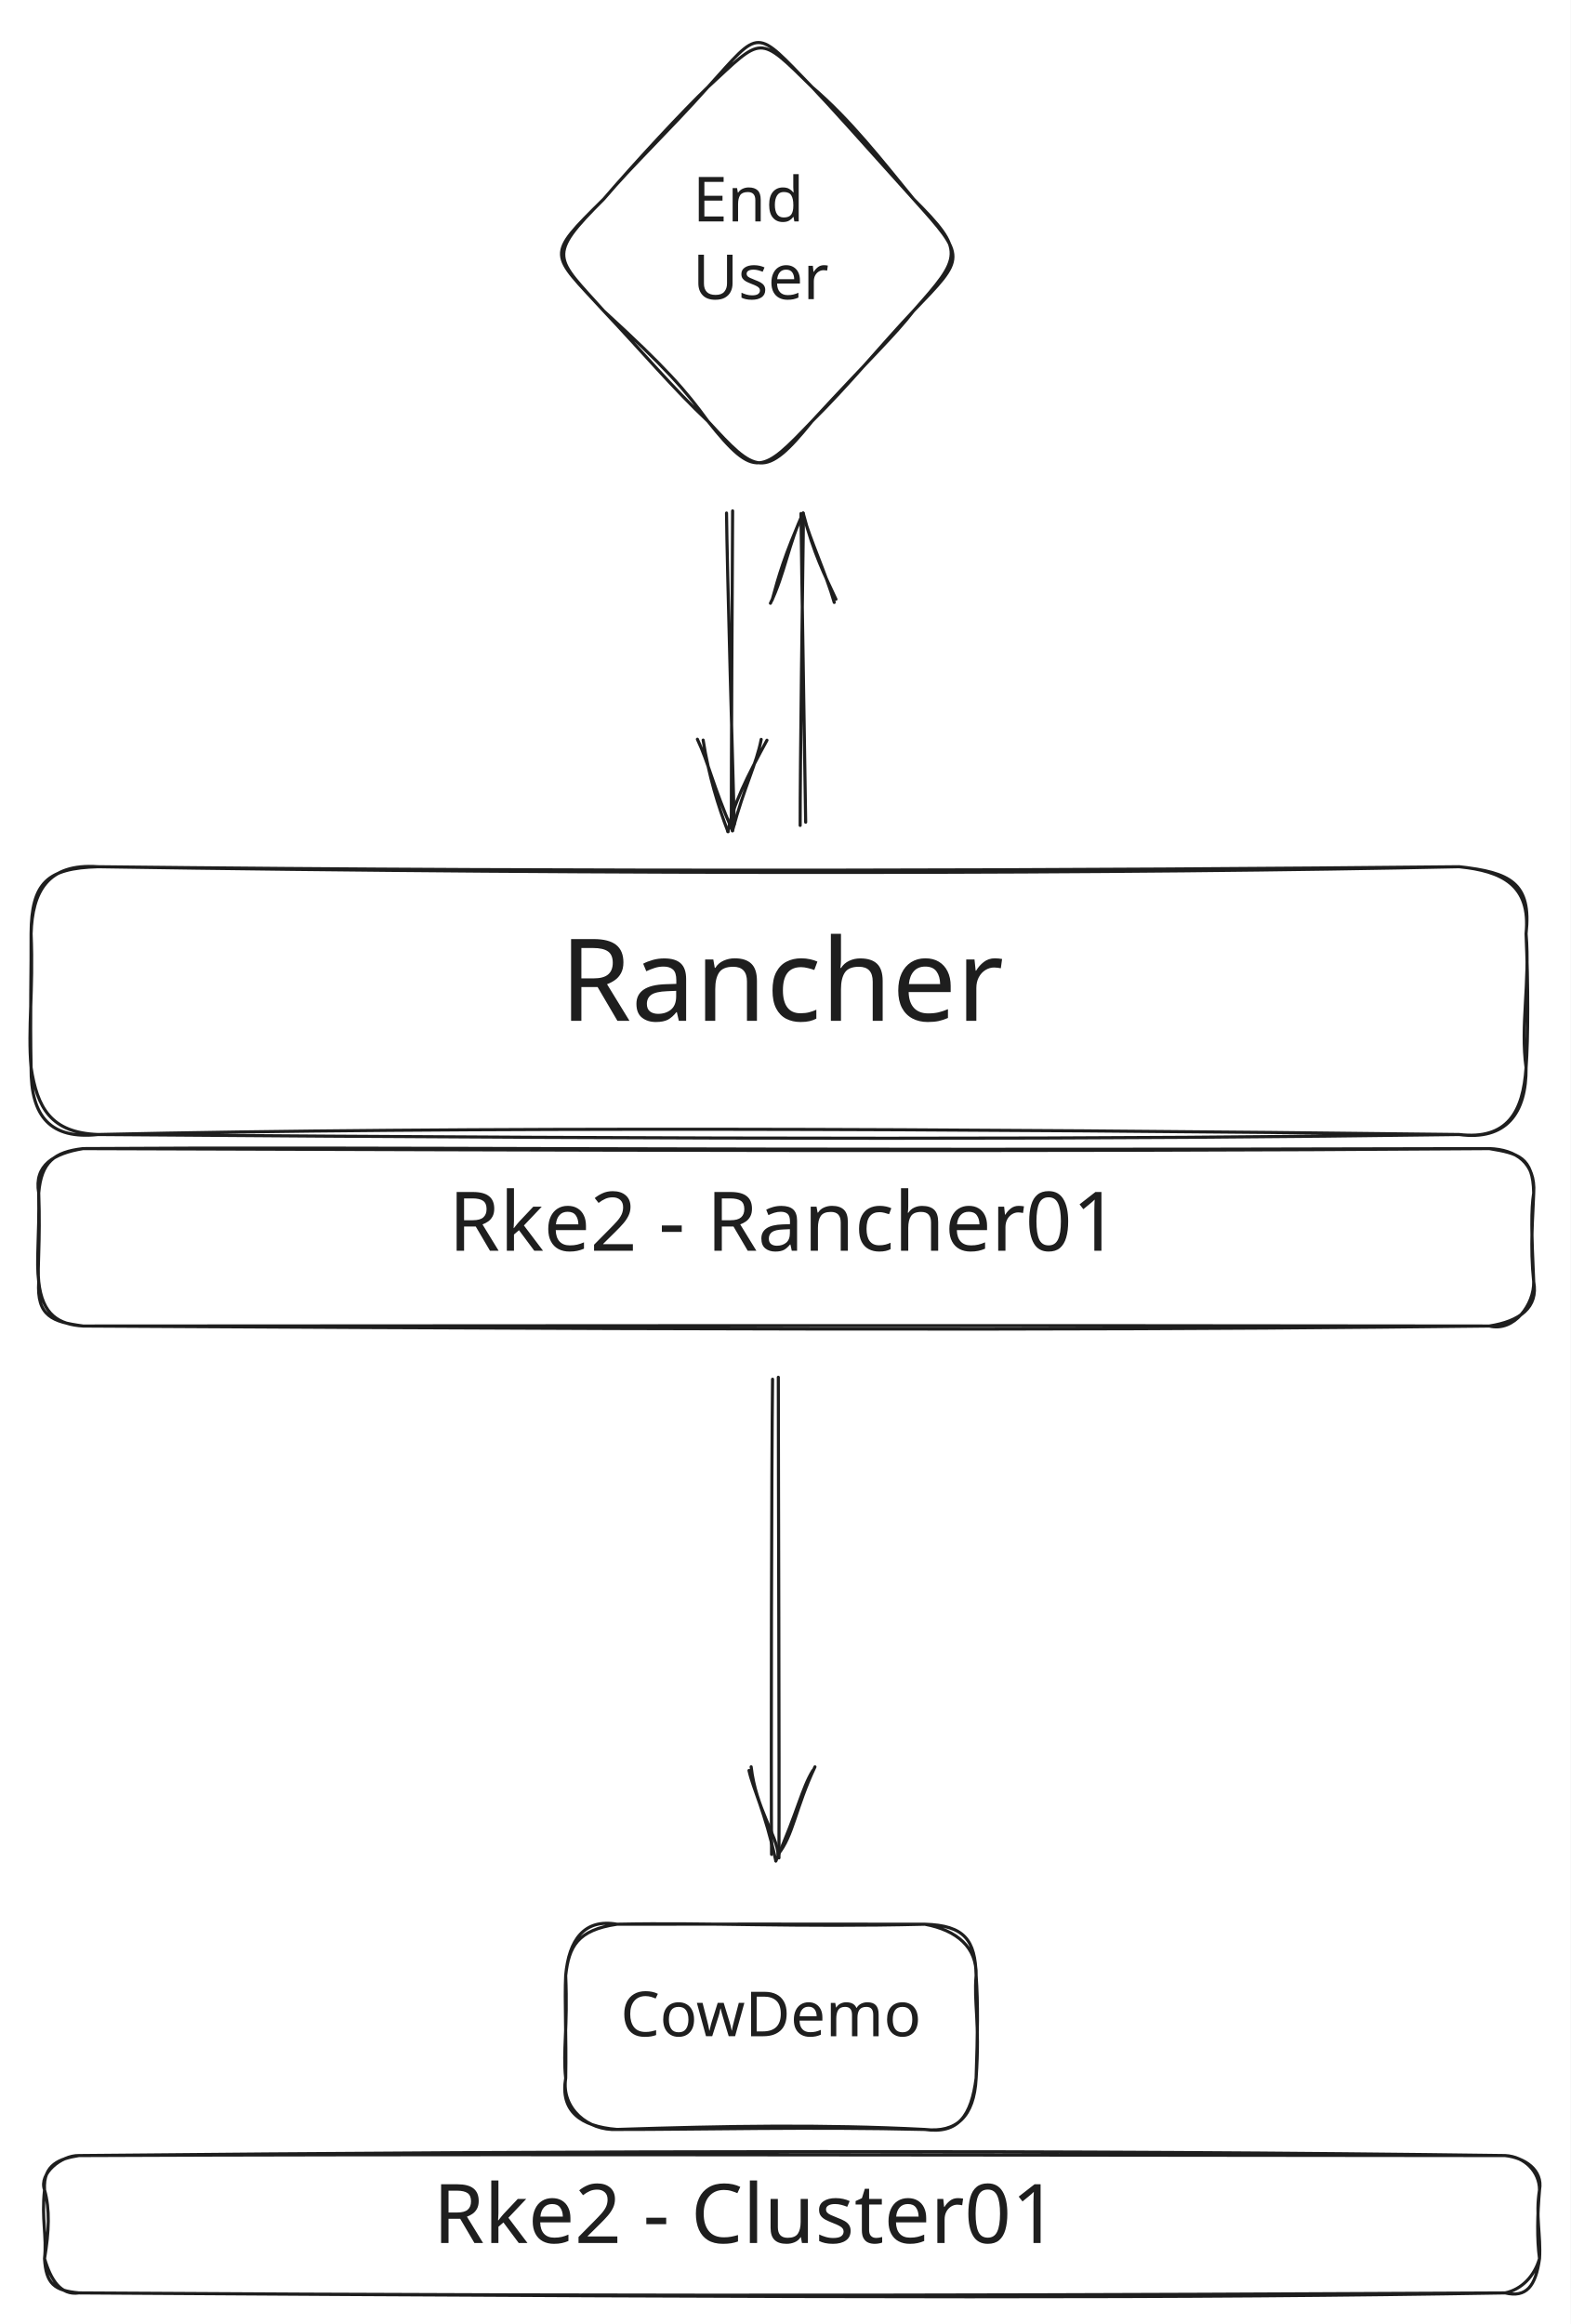
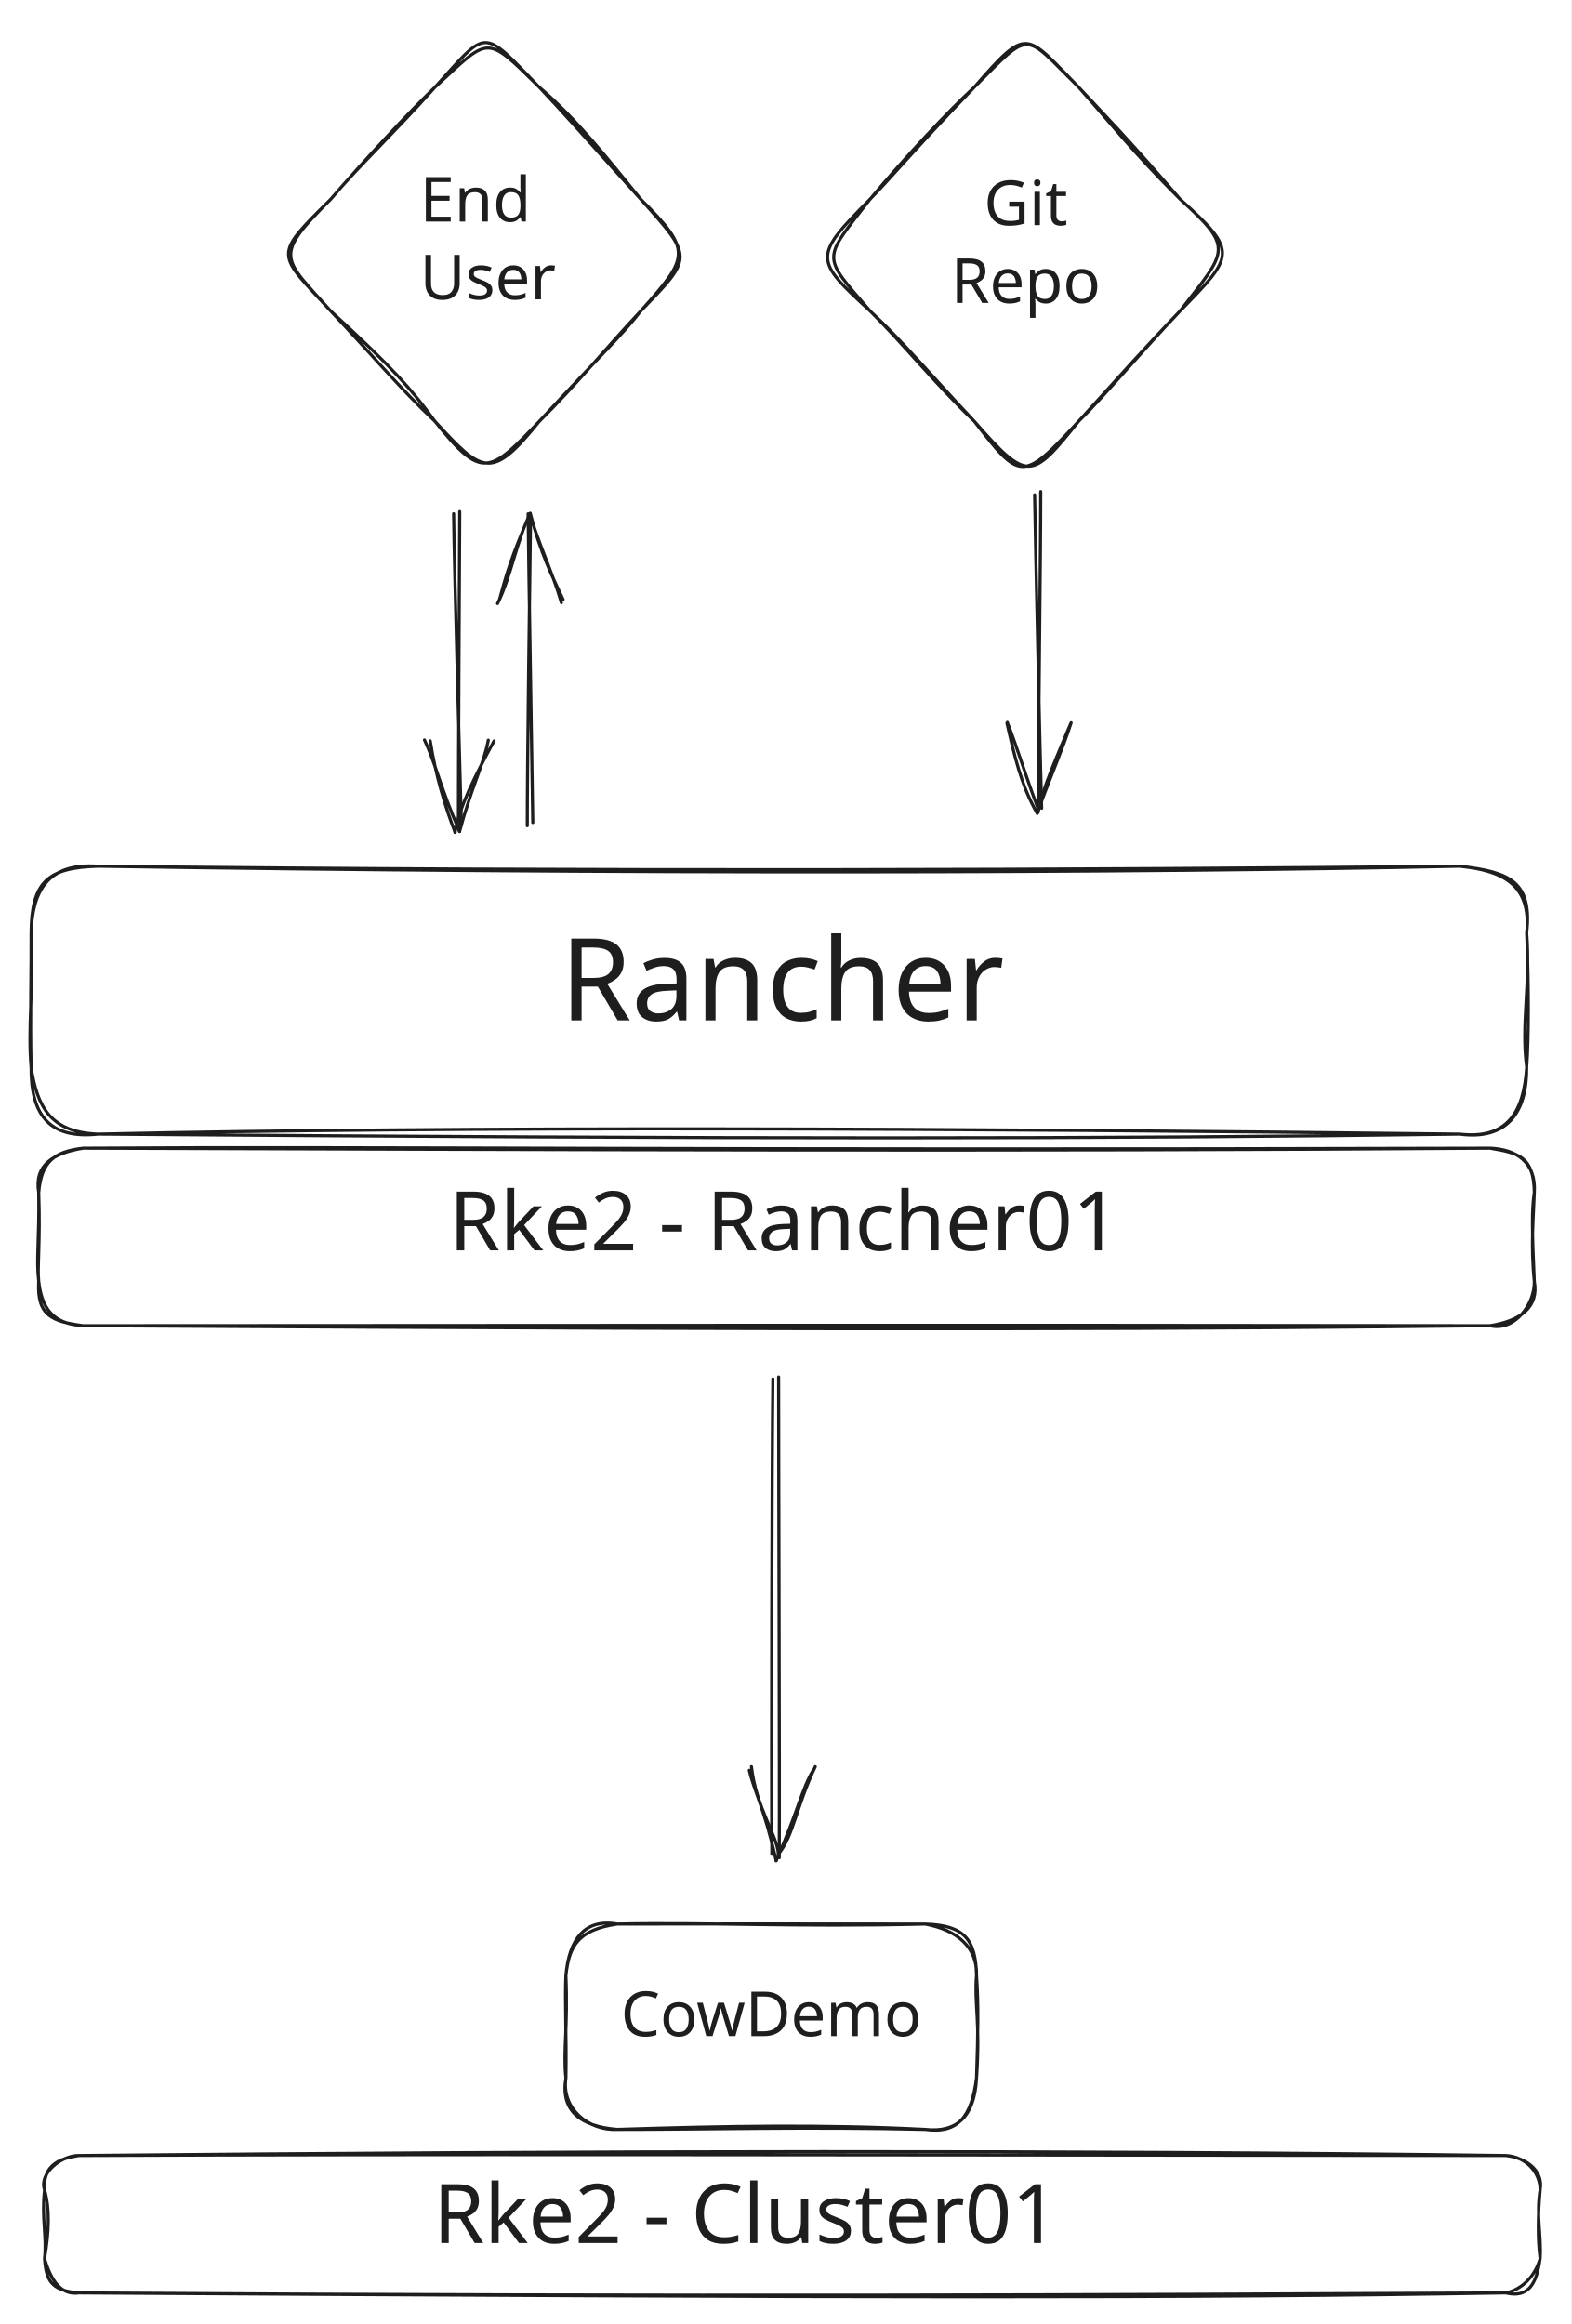
- <svg xmlns="http://www.w3.org/2000/svg" version="1.1" viewBox="0 0 505.109 747.395" width="1010.219" height="1494.789">
+ <svg xmlns="http://www.w3.org/2000/svg" version="1.1" viewBox="0 0 505.109 747.137" width="1010.219" height="1494.273">
  <defs>
    <style class="style-fonts">
      @font-face {
        font-family: "Virgil";
        src: url("https://excalidraw.com/Virgil.woff2");
      }
      @font-face {
        font-family: "Cascadia";
        src: url("https://excalidraw.com/Cascadia.woff2");
      }
    </style>
  </defs>
-   <rect x="0" y="0" width="505.109" height="747.395" fill="#ffffff" />
-   <g stroke-linecap="round" transform="translate(12.45117 369.3867) rotate(0 240.3926 28.53125)">
+   <rect x="0" y="0" width="505.109" height="747.137" fill="#ffffff" />
+   <g stroke-linecap="round" transform="translate(12.45117 369.1289) rotate(0 240.3926 28.53125)">
    <path d="M14.27 0 M14.27 0 C109.23 -0.63, 205.66 0.74, 466.52 0 M14.27 0 C163.69 0.46, 313.14 1.12, 466.52 0 M466.52 0 C475.06 0.29, 481.44 4.61, 480.79 14.27 M466.52 0 C475.66 1.53, 480.61 2.58, 480.79 14.27 M480.79 14.27 C480.56 21.77, 479.58 31.31, 480.79 42.8 M480.79 14.27 C479.94 19.68, 480.06 26.82, 480.79 42.8 M480.79 42.8 C482.33 51.08, 476.31 55.55, 466.52 57.06 M480.79 42.8 C480.99 50.04, 474.54 59.03, 466.52 57.06 M466.52 57.06 C299.27 56.81, 133.69 57.01, 14.27 57.06 M466.52 57.06 C374.23 58.1, 282.01 58.63, 14.27 57.06 M14.27 57.06 C6.53 56.56, 1.16 53.58, 0 42.8 M14.27 57.06 C4.34 55.72, -0.66 53.9, 0 42.8 M0 42.8 C-0.52 38.28, 0.57 30.52, 0 14.27 M0 42.8 C-0.86 35.85, 0.24 29, 0 14.27 M0 14.27 C-1.55 5.3, 4.92 1.53, 14.27 0 M0 14.27 C0.83 4.35, 4.97 1.07, 14.27 0" stroke="#1e1e1e" stroke-width="1" fill="none" />
  </g>
-   <g stroke-linecap="round" transform="translate(14.32422 693.2266) rotate(0 240.3926 22.08398)">
+   <g stroke-linecap="round" transform="translate(14.32422 692.9688) rotate(0 240.3926 22.08398)">
    <path d="M11.04 0 M11.04 0 C122.26 -0.49, 235.52 -0.22, 469.74 0 M11.04 0 C173.1 -1.57, 334.16 -1.81, 469.74 0 M469.74 0 C476.03 0.69, 481.95 4.64, 480.79 11.04 M469.74 0 C476.13 0.32, 480.8 5.34, 480.79 11.04 M480.79 11.04 C479.44 19.41, 481.27 25.66, 480.79 33.13 M480.79 11.04 C480.11 18.85, 479.92 26.88, 480.79 33.13 M480.79 33.13 C479.55 42.07, 476.53 45.78, 469.74 44.17 M480.79 33.13 C479.13 38.84, 474.96 43.09, 469.74 44.17 M469.74 44.17 C341.16 44.78, 213.99 45.46, 11.04 44.17 M469.74 44.17 C367.41 45.88, 265.5 45.77, 11.04 44.17 M11.04 44.17 C3.06 43.4, 0.48 41.22, 0 33.13 M11.04 44.17 C5.2 45.01, 2.03 40.03, 0 33.13 M0 33.13 C1.46 24.46, 1.74 17.21, 0 11.04 M0 33.13 C0.77 25.93, -1.02 20.35, 0 11.04 M0 11.04 C-0.52 2.8, 5 0.97, 11.04 0 M0 11.04 C-1.88 5.84, 5.35 -0.09, 11.04 0" stroke="#1e1e1e" stroke-width="1" fill="none" />
  </g>
-   <g transform="translate(144.2949 381.712) rotate(0 113.4143 16.53074)">
+   <g transform="translate(144.2949 381.4541) rotate(0 113.4143 16.53074)">
    <text x="0" y="0" font-family="Virgil, Segoe UI Emoji" font-size="26.449px" fill="#1e1e1e" text-anchor="start" style="white-space: pre;" direction="ltr" dominant-baseline="text-before-edge">Rke2 - Rancher01</text>
  </g>
-   <g stroke-linecap="round" transform="translate(10 278.7383) rotate(0 240.3926 43.05859)">
+   <g stroke-linecap="round" transform="translate(10 278.4805) rotate(0 240.3926 43.05859)">
    <path d="M21.53 0 M21.53 0 C188.66 2.63, 355.64 2.25, 459.26 0 M21.53 0 C182.18 1.79, 342.57 1.17, 459.26 0 M459.26 0 C472.91 1.39, 482.38 5.77, 480.79 21.53 M459.26 0 C475.7 1.84, 482.6 5.13, 480.79 21.53 M480.79 21.53 C482.08 37.32, 478.92 51.1, 480.79 64.59 M480.79 21.53 C481.51 38.35, 481.48 55.07, 480.79 64.59 M480.79 64.59 C479.85 78.89, 474.76 87.93, 459.26 86.12 M480.79 64.59 C480.94 79.26, 474.37 88.16, 459.26 86.12 M459.26 86.12 C297.1 84.19, 136.51 83.57, 21.53 86.12 M459.26 86.12 C344.14 87.72, 230.21 87.73, 21.53 86.12 M21.53 86.12 C6.24 85.57, 1.96 77.36, 0 64.59 M21.53 86.12 C6.4 87.73, -0.13 80.56, 0 64.59 M0 64.59 C-1.11 51.96, 0.77 40.02, 0 21.53 M0 64.59 C-0.37 47.54, 0.1 31.61, 0 21.53 M0 21.53 C0.41 8.05, 5.27 -1.16, 21.53 0 M0 21.53 C0.11 5.09, 5.2 0.46, 21.53 0" stroke="#1e1e1e" stroke-width="1" fill="none" />
  </g>
-   <g transform="translate(180.084 299.7227) rotate(0 69.69718 23.01758)">
+   <g transform="translate(180.084 299.4648) rotate(0 69.69718 23.01758)">
    <text x="0" y="0" font-family="Virgil, Segoe UI Emoji" font-size="36.828px" fill="#1e1e1e" text-anchor="start" style="white-space: pre;" direction="ltr" dominant-baseline="text-before-edge">Rancher</text>
  </g>
-   <g transform="translate(139.2971 700.8247) rotate(0 110.4398 16.53074)">
+   <g transform="translate(139.2971 700.5669) rotate(0 110.4398 16.53074)">
    <text x="0" y="0" font-family="Virgil, Segoe UI Emoji" font-size="26.449px" fill="#1e1e1e" text-anchor="start" style="white-space: pre;" direction="ltr" dominant-baseline="text-before-edge">Rke2 - Cluster01</text>
  </g>
-   <g stroke-linecap="round" transform="translate(181.9258 618.8281) rotate(0 66 33)">
+   <g stroke-linecap="round" transform="translate(181.9258 618.5703) rotate(0 66 33)">
    <path d="M16.5 0 M16.5 0 C46.16 -0.61, 73.45 1.01, 115.5 0 M16.5 0 C45.62 -0.03, 74.97 -0.07, 115.5 0 M115.5 0 C128.33 0.37, 131.72 5.16, 132 16.5 M115.5 0 C125.9 1.94, 132.28 7.53, 132 16.5 M132 16.5 C131.22 25.44, 133.26 31.17, 132 49.5 M132 16.5 C132.65 25.9, 132.49 34.71, 132 49.5 M132 49.5 C131.37 62.01, 125.58 67.15, 115.5 66 M132 49.5 C130.43 61.62, 126.3 67.53, 115.5 66 M115.5 66 C78.87 65.1, 42.37 66.03, 16.5 66 M115.5 66 C82.57 64.33, 51.43 64.88, 16.5 66 M16.5 66 C4.66 65.05, -1.79 60.03, 0 49.5 M16.5 66 C7.29 66.47, -1.48 59.32, 0 49.5 M0 49.5 C0.25 36.13, -0.39 24.59, 0 16.5 M0 49.5 C-0.95 40.62, 0.71 33.5, 0 16.5 M0 16.5 C0.99 5, 5.99 -1.86, 16.5 0 M0 16.5 C1.02 7.19, 3.74 1.89, 16.5 0" stroke="#1e1e1e" stroke-width="1" fill="none" />
  </g>
-   <g transform="translate(204.7158 639.3281) rotate(0 43.20996 12.5)">
+   <g transform="translate(204.7158 639.0703) rotate(0 43.20996 12.5)">
    <text x="43.21" y="0" font-family="Virgil, Segoe UI Emoji" font-size="20px" fill="#1e1e1e" text-anchor="middle" style="white-space: pre;" direction="ltr" dominant-baseline="text-before-edge">CowDemo</text>
  </g>
  <g stroke-linecap="round">
-     <g transform="translate(249.1309 442.7773) rotate(0 0.1691411 77.43329)">
+     <g transform="translate(249.1309 442.5195) rotate(0 0.1691411 77.43329)">
      <path d="M-0.67 0.78 C-0.99 26.19, -1.2 127.82, -0.99 153.6 M1.18 0.15 C1.17 26.2, 1.53 129.13, 1.38 154.72" stroke="#1e1e1e" stroke-width="1" fill="none" />
    </g>
-     <g transform="translate(249.1309 442.7773) rotate(0 0.1691411 77.43329)">
+     <g transform="translate(249.1309 442.5195) rotate(0 0.1691411 77.43329)">
      <path d="M-7.56 125.43 C-6.07 138.68, 0.85 147.8, 1.1 153.55 M-8.25 126.61 C-6.94 132.58, -3.17 139.53, 0.38 155.68" stroke="#1e1e1e" stroke-width="1" fill="none" />
    </g>
-     <g transform="translate(249.1309 442.7773) rotate(0 0.1691411 77.43329)">
+     <g transform="translate(249.1309 442.5195) rotate(0 0.1691411 77.43329)">
      <path d="M12.96 125.44 C6.74 138.57, 5.94 147.69, 1.1 153.55 M12.27 126.62 C8.68 132.53, 7.53 139.48, 0.38 155.68" stroke="#1e1e1e" stroke-width="1" fill="none" />
    </g>
  </g>
  <mask />
-   <g stroke-linecap="round" transform="translate(177.4238 10) rotate(0 66.55664 71.73047)">
+   <g stroke-linecap="round" transform="translate(89.59961 10.01953) rotate(0 66.55664 71.73047)">
    <path d="M83.75 18 M83.75 18 C95.86 28.31, 106.01 41.34, 116.36 54 M83.75 18 C90.58 25.19, 97.14 32.63, 116.36 54 M116.36 54 C133.12 70.75, 131.92 72.5, 116.36 90 M116.36 54 C133.42 72.99, 133.11 72.59, 116.36 90 M116.36 90 C106.46 100.46, 95.3 114.09, 83.75 125.46 M116.36 90 C110.1 98.07, 103.3 104.27, 83.75 125.46 M83.75 125.46 C67.92 142.02, 65.41 144.55, 50.25 125.46 M83.75 125.46 C68.38 144.58, 65.47 142.07, 50.25 125.46 M50.25 125.46 C43.03 115.5, 36.73 108.27, 16.75 90 M50.25 125.46 C39.05 114.92, 29.31 103.29, 16.75 90 M16.75 90 C1.25 72.63, -1.99 72.69, 16.75 54 M16.75 90 C-0.52 71.13, -2.2 72.76, 16.75 54 M16.75 54 C27.46 41.56, 42.33 25.59, 50.25 18 M16.75 54 C26 43.04, 37.1 32.73, 50.25 18 M50.25 18 C67.97 1.71, 66.28 0.77, 83.75 18 M50.25 18 C67.43 -0.99, 65.13 -1.2, 83.75 18" stroke="#1e1e1e" stroke-width="1" fill="none" />
  </g>
-   <g transform="translate(222.7949 55.68359) rotate(0 22.33998 25)">
+   <g transform="translate(134.9707 55.70312) rotate(0 22.33998 25)">
    <text x="0" y="0" font-family="Virgil, Segoe UI Emoji" font-size="20px" fill="#1e1e1e" text-anchor="start" style="white-space: pre;" direction="ltr" dominant-baseline="text-before-edge">End</text>
    <text x="0" y="25" font-family="Virgil, Segoe UI Emoji" font-size="20px" fill="#1e1e1e" text-anchor="start" style="white-space: pre;" direction="ltr" dominant-baseline="text-before-edge">User</text>
  </g>
  <g stroke-linecap="round">
-     <g transform="translate(234.123 164.3125) rotate(0 0.7828784 50.97819)">
+     <g transform="translate(146.2988 164.4609) rotate(0 0.7828784 50.97819)">
      <path d="M-0.47 0.68 C-0.31 17.53, 1.58 84.15, 2.03 100.73 M1.49 -0.01 C1.39 17.03, 1.05 85.15, 1.07 101.97" stroke="#1e1e1e" stroke-width="1" fill="none" />
    </g>
-     <g transform="translate(234.123 164.3125) rotate(0 0.7828784 50.97819)">
+     <g transform="translate(146.2988 164.4609) rotate(0 0.7828784 50.97819)">
      <path d="M-7.99 73.71 C-6.19 85.12, -3.16 94.94, -0.01 103.14 M-9.84 73.43 C-6.15 81.22, -4.87 88.36, 1.44 102.86" stroke="#1e1e1e" stroke-width="1" fill="none" />
    </g>
-     <g transform="translate(234.123 164.3125) rotate(0 0.7828784 50.97819)">
+     <g transform="translate(146.2988 164.4609) rotate(0 0.7828784 50.97819)">
      <path d="M12.53 73.75 C6.35 85.07, 1.4 94.87, -0.01 103.14 M10.68 73.48 C9.2 81.31, 5.31 88.44, 1.44 102.86" stroke="#1e1e1e" stroke-width="1" fill="none" />
    </g>
  </g>
  <mask />
  <g stroke-linecap="round">
-     <g transform="translate(258.1449 265.4202) rotate(0 0.07636755 -50.1207)">
+     <g transform="translate(170.3206 265.4398) rotate(0 0.07636755 -50.1207)">
      <path d="M-0.81 0.03 C-0.85 -16.22, 0 -81.86, 0.24 -98.43 M0.96 -1 C0.76 -17.53, -0.41 -84.05, -0.54 -100.27" stroke="#1e1e1e" stroke-width="1" fill="none" />
    </g>
-     <g transform="translate(258.1449 265.4202) rotate(0 0.07636755 -50.1207)">
+     <g transform="translate(170.3206 265.4398) rotate(0 0.07636755 -50.1207)">
      <path d="M10.15 -71.68 C7.62 -80.62, 2.36 -91.81, 0.08 -100.19 M10.7 -72.71 C7.15 -80.34, 3.56 -87.24, 0.15 -100.41" stroke="#1e1e1e" stroke-width="1" fill="none" />
    </g>
-     <g transform="translate(258.1449 265.4202) rotate(0 0.07636755 -50.1207)">
+     <g transform="translate(170.3206 265.4398) rotate(0 0.07636755 -50.1207)">
      <path d="M-10.37 -71.41 C-5.94 -80.3, -4.25 -91.58, 0.08 -100.19 M-9.82 -72.44 C-7.79 -80, -5.8 -86.97, 0.15 -100.41" stroke="#1e1e1e" stroke-width="1" fill="none" />
    </g>
  </g>
  <mask />
+   <g stroke-linecap="round" transform="translate(262.9844 10) rotate(0 66.55664 71.73047)">
+     <path d="M83.75 18 M83.75 18 C94.38 29.94, 101.11 38.79, 116.36 54 M83.75 18 C91.98 26.87, 99.27 34.18, 116.36 54 M116.36 54 C134.07 70.04, 131.43 70.46, 116.36 90 M116.36 54 C135.2 70.99, 133.85 72.05, 116.36 90 M116.36 90 C106.32 100.39, 96.94 110.93, 83.75 125.46 M116.36 90 C103.73 103.31, 91.42 117.98, 83.75 125.46 M83.75 125.46 C65.69 145.03, 65.02 144.57, 50.25 125.46 M83.75 125.46 C68.71 144.13, 67.5 145.21, 50.25 125.46 M50.25 125.46 C37.79 113.58, 26.59 99.63, 16.75 90 M50.25 125.46 C37.3 111.71, 26.62 99.09, 16.75 90 M16.75 90 C-1.26 73.41, -1.76 72.63, 16.75 54 M16.75 90 C0.98 71.7, 1.28 73.97, 16.75 54 M16.75 54 C22.95 47.73, 29.48 39.65, 50.25 18 M16.75 54 C28.64 39.84, 41.9 25.71, 50.25 18 M50.25 18 C68.81 -0.6, 65.75 0.22, 83.75 18 M50.25 18 C67.49 -1.79, 66.59 0.5, 83.75 18" stroke="#1e1e1e" stroke-width="1" fill="none" />
+   </g>
+   <g transform="translate(307.0427 56.86523) rotate(0 22.71998 25)">
+     <text x="22.72" y="0" font-family="Virgil, Segoe UI Emoji" font-size="20px" fill="#1e1e1e" text-anchor="middle" style="white-space: pre;" direction="ltr" dominant-baseline="text-before-edge">Git</text>
+     <text x="22.72" y="25" font-family="Virgil, Segoe UI Emoji" font-size="20px" fill="#1e1e1e" text-anchor="middle" style="white-space: pre;" direction="ltr" dominant-baseline="text-before-edge">Repo</text>
+   </g>
+   <g stroke-linecap="round">
+     <g transform="translate(333.055 159.0492) rotate(0 0.6773431 50.52879)">
+       <path d="M-0.45 0.02 C-0.2 16.84, 1.31 84.11, 1.81 100.8 M1.51 -1.02 C1.56 15.98, 0.64 85.09, 0.73 102.07" stroke="#1e1e1e" stroke-width="1" fill="none" />
+     </g>
+     <g transform="translate(333.055 159.0492) rotate(0 0.6773431 50.52879)">
+       <path d="M-9.35 73.41 C-6.98 83.8, -4.78 93.49, 0.37 102.42 M-9.23 73.18 C-5.89 81.66, -3.53 89.94, 0.79 101.27" stroke="#1e1e1e" stroke-width="1" fill="none" />
+     </g>
+     <g transform="translate(333.055 159.0492) rotate(0 0.6773431 50.52879)">
+       <path d="M11.17 73.51 C6.91 83.8, 2.48 93.45, 0.37 102.42 M11.29 73.29 C8.53 81.93, 4.79 90.18, 0.79 101.27" stroke="#1e1e1e" stroke-width="1" fill="none" />
+     </g>
+   </g>
+   <mask />
</svg>
